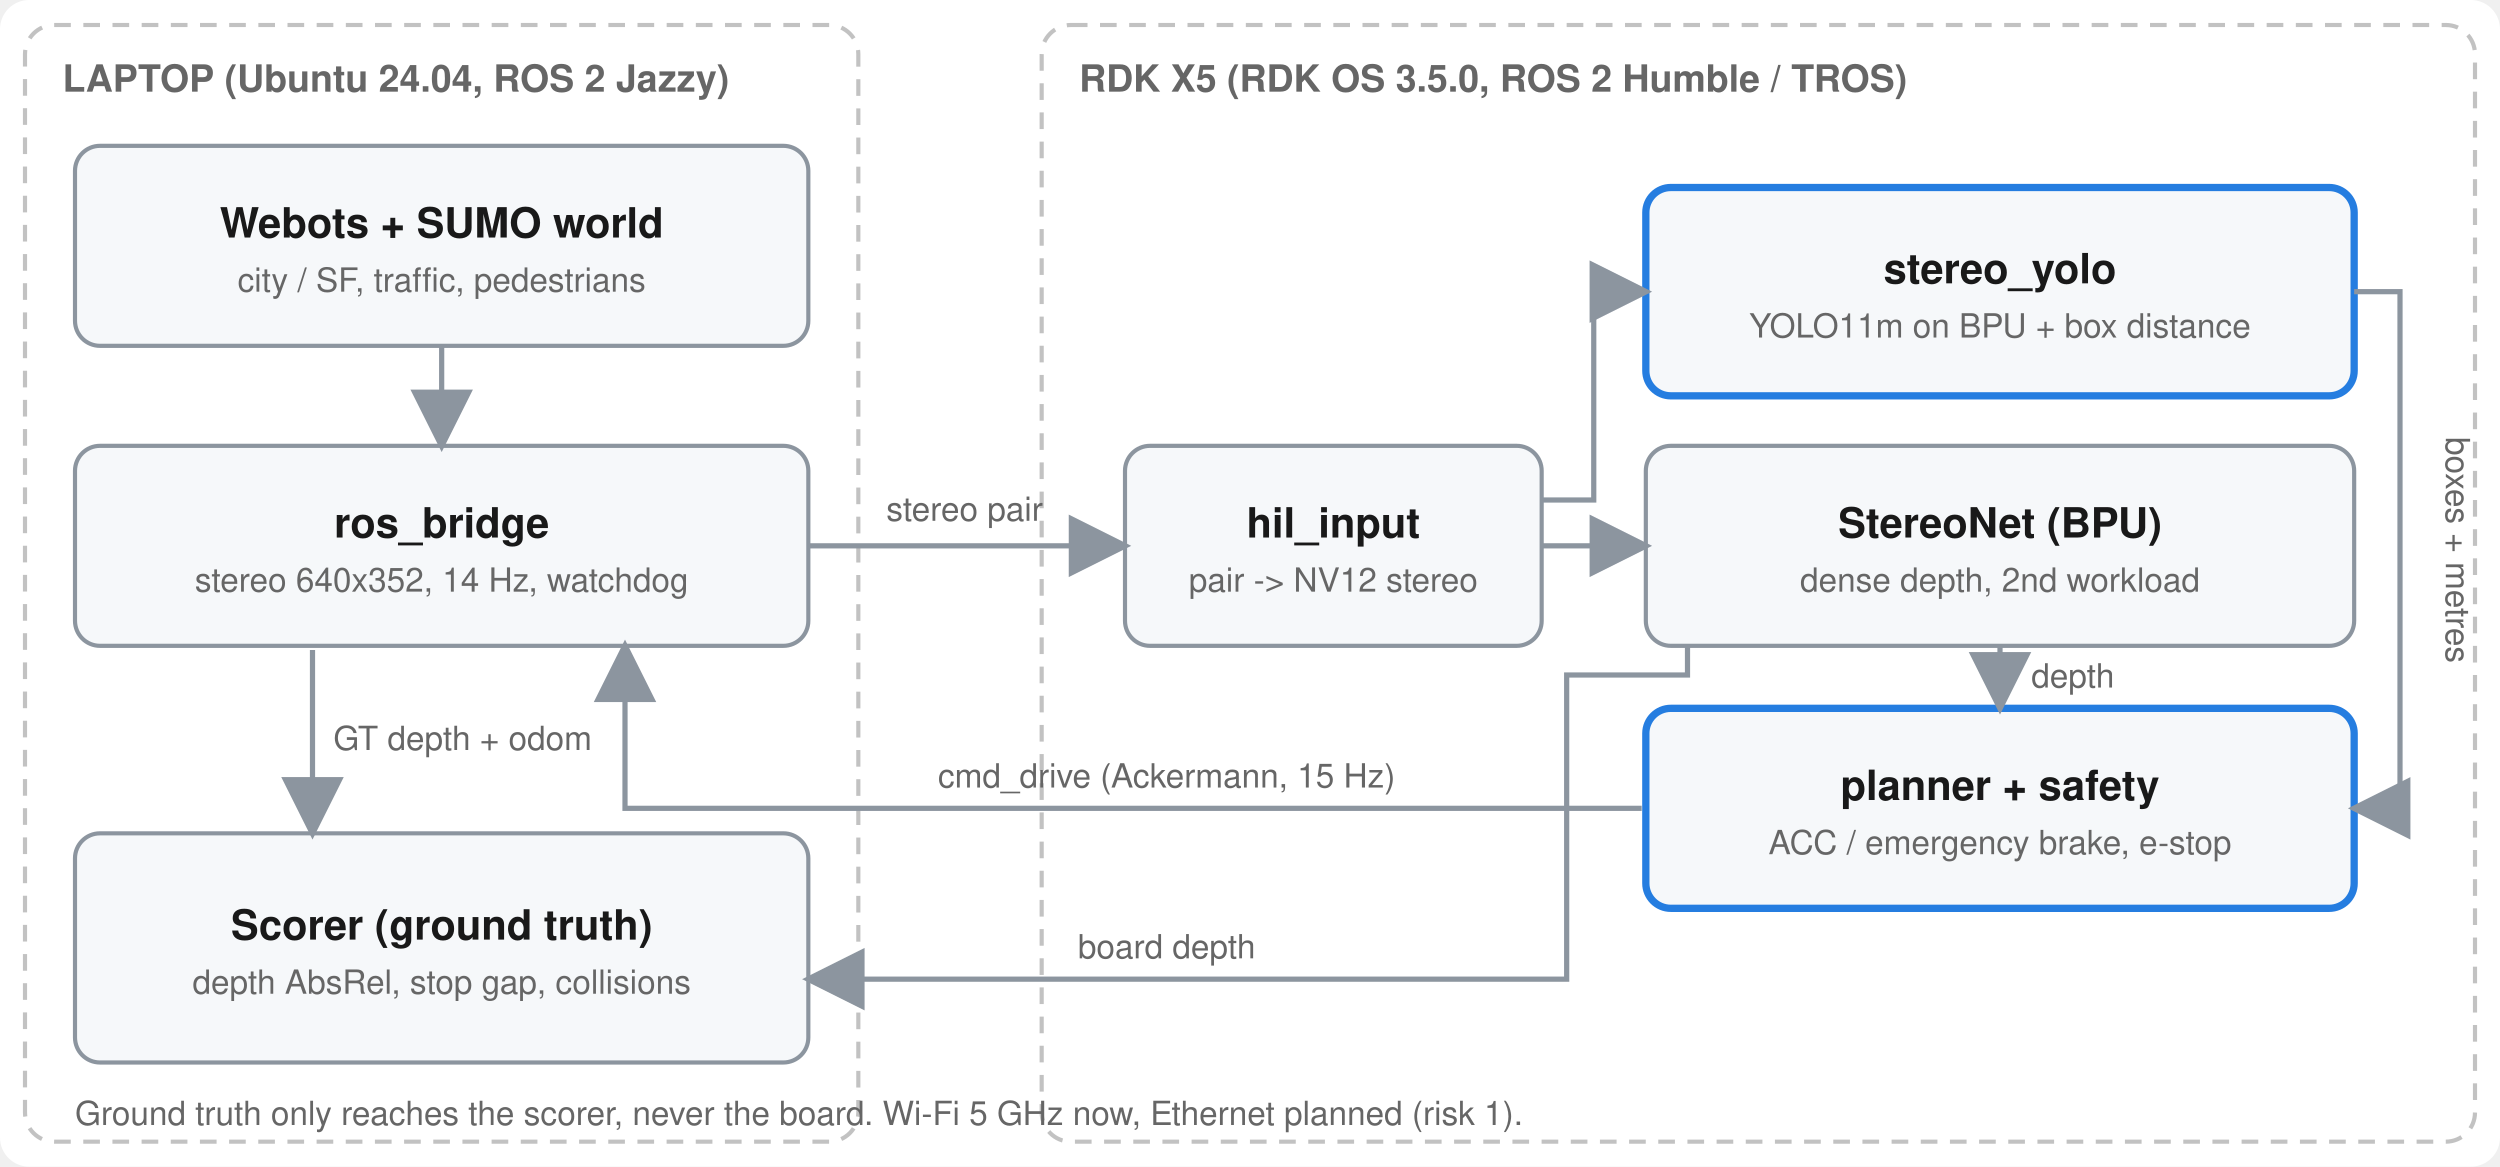
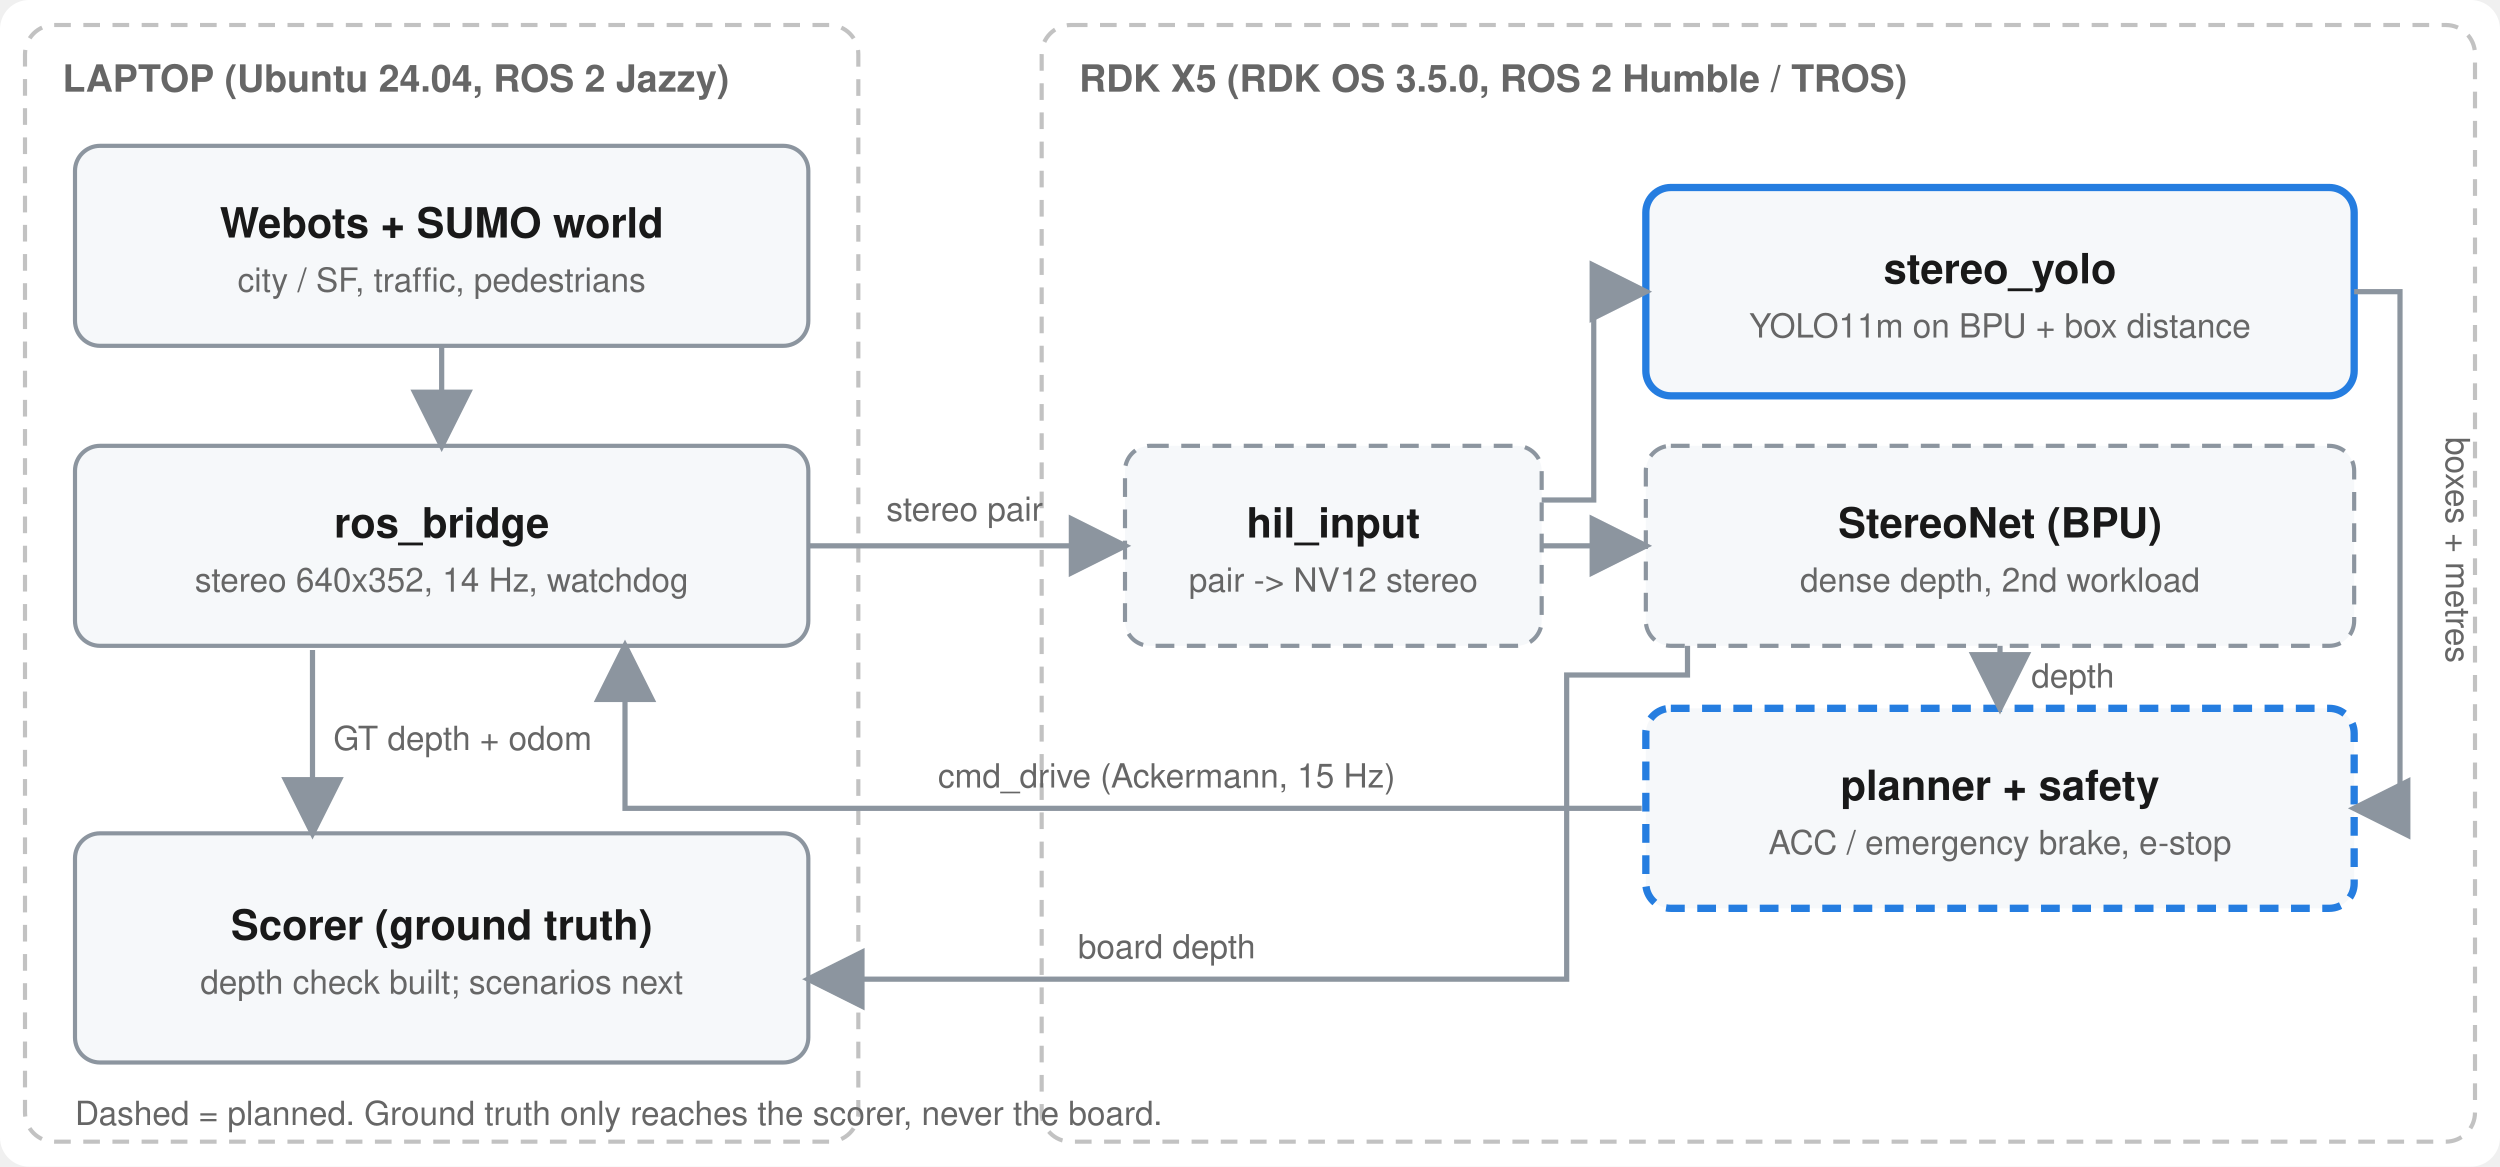
<svg xmlns="http://www.w3.org/2000/svg" width="1200" height="560" viewBox="0 0 1200 560" font-family="-apple-system,Segoe UI,Helvetica,Arial,sans-serif">
  <rect width="1200" height="560" rx="14" fill="#ffffff" />
  <defs>
    <marker id="a" markerWidth="12" markerHeight="12" refX="10" refY="6" orient="auto">
      <path d="M0,0 L12,6 L0,12 z" fill="#8c959f" />
    </marker>
  </defs>
  <rect x="12" y="12" width="400" height="536" rx="14" fill="none" stroke="#c2c2c2" stroke-width="2" stroke-dasharray="8 6" />
  <text x="30" y="44" font-size="18" font-weight="700" fill="#666666">LAPTOP  (Ubuntu 24.04, ROS 2 Jazzy)</text>
  <rect x="500" y="12" width="688" height="536" rx="14" fill="none" stroke="#c2c2c2" stroke-width="2" stroke-dasharray="8 6" />
  <text x="518" y="44" font-size="18" font-weight="700" fill="#666666">RDK X5  (RDK OS 3.5.0, ROS 2 Humble / TROS)</text>
  <rect x="36" y="70" width="352" height="96" rx="12" fill="#f6f8fa" stroke="#8c959f" stroke-width="2" />
  <text x="212.0" y="114.0" font-size="20" font-weight="600" fill="#191919" text-anchor="middle">Webots + SUMO world</text>
  <text x="212.0" y="140.0" font-size="16" fill="#666666" text-anchor="middle">city / SF, traffic, pedestrians</text>
  <rect x="36" y="214" width="352" height="96" rx="12" fill="#f6f8fa" stroke="#8c959f" stroke-width="2" />
  <text x="212.0" y="258.0" font-size="20" font-weight="600" fill="#191919" text-anchor="middle">ros_bridge</text>
  <text x="212.0" y="284.0" font-size="16" fill="#666666" text-anchor="middle">stereo 640x352, 14 Hz, watchdog</text>
  <rect x="36" y="400" width="352" height="110" rx="12" fill="#f6f8fa" stroke="#8c959f" stroke-width="2" />
  <text x="212.0" y="451.0" font-size="20" font-weight="600" fill="#191919" text-anchor="middle">Scorer (ground truth)</text>
-   <text x="212.0" y="477.0" font-size="16" fill="#666666" text-anchor="middle">depth AbsRel, stop gap, collisions</text>
-   <rect x="540" y="214" width="200" height="96" rx="12" fill="#f6f8fa" stroke="#8c959f" stroke-width="2" />
+   <text x="212.0" y="477.0" font-size="16" fill="#666666" text-anchor="middle">depth check built; scenarios next</text>
+   <rect x="540" y="214" width="200" height="96" rx="12" fill="#f6f8fa" stroke="#8c959f" stroke-width="2" stroke-dasharray="9 6" />
  <text x="640.0" y="258.0" font-size="20" font-weight="600" fill="#191919" text-anchor="middle">hil_input</text>
  <text x="640.0" y="284.0" font-size="16" fill="#666666" text-anchor="middle">pair -&gt; NV12 stereo</text>
  <rect x="790" y="90" width="340" height="100" rx="12" fill="#f6f8fa" stroke="#257de0" stroke-width="3.5" />
  <text x="960.0" y="136.0" font-size="20" font-weight="600" fill="#191919" text-anchor="middle">stereo_yolo</text>
  <text x="960.0" y="162.0" font-size="16" fill="#666666" text-anchor="middle">YOLO11m on BPU + box distance</text>
-   <rect x="790" y="214" width="340" height="96" rx="12" fill="#f6f8fa" stroke="#8c959f" stroke-width="2" />
+   <rect x="790" y="214" width="340" height="96" rx="12" fill="#f6f8fa" stroke="#8c959f" stroke-width="2" stroke-dasharray="9 6" />
  <text x="960.0" y="258.0" font-size="20" font-weight="600" fill="#191919" text-anchor="middle">StereoNet (BPU)</text>
  <text x="960.0" y="284.0" font-size="16" fill="#666666" text-anchor="middle">dense depth, 2nd workload</text>
-   <rect x="790" y="340" width="340" height="96" rx="12" fill="#f6f8fa" stroke="#257de0" stroke-width="3.5" />
+   <rect x="790" y="340" width="340" height="96" rx="12" fill="#f6f8fa" stroke="#257de0" stroke-width="3.5" stroke-dasharray="9 6" />
  <text x="960.0" y="384.0" font-size="20" font-weight="600" fill="#191919" text-anchor="middle">planner + safety</text>
  <text x="960.0" y="410.0" font-size="16" fill="#666666" text-anchor="middle">ACC / emergency brake, e-stop</text>
  <path d="M212,166 L212,212" fill="none" stroke="#8c959f" stroke-width="2.5" marker-end="url(#a)" />
  <path d="M388,262 L538,262" fill="none" stroke="#8c959f" stroke-width="2.5" marker-end="url(#a)" />
  <text x="463" y="250" font-size="16" fill="#666666" text-anchor="middle">stereo pair</text>
  <path d="M740,240 L765,240 L765,140 L788,140" fill="none" stroke="#8c959f" stroke-width="2.5" marker-end="url(#a)" />
  <path d="M740,262 L788,262" fill="none" stroke="#8c959f" stroke-width="2.5" marker-end="url(#a)" />
  <path d="M1130,140 L1152,140 L1152,388 L1132,388" fill="none" stroke="#8c959f" stroke-width="2.5" marker-end="url(#a)" />
  <text x="1174" y="264" font-size="16" fill="#666666" text-anchor="middle" transform="rotate(90 1174 264)">boxes + metres</text>
  <path d="M960,310 L960,338" fill="none" stroke="#8c959f" stroke-width="2.5" marker-end="url(#a)" />
  <text x="975" y="330" font-size="16" fill="#666666" text-anchor="start">depth</text>
  <path d="M788,388 L300,388 L300,312" fill="none" stroke="#8c959f" stroke-width="2.5" marker-end="url(#a)" />
  <text x="560" y="378" font-size="16" fill="#666666" text-anchor="middle">cmd_drive (Ackermann, 15 Hz)</text>
  <path d="M150,312 L150,398" fill="none" stroke="#8c959f" stroke-width="2.5" marker-end="url(#a)" />
  <text x="160" y="360" font-size="16" fill="#666666" text-anchor="start">GT depth + odom</text>
  <path d="M810,310 L810,324 L752,324 L752,470 L390,470" fill="none" stroke="#8c959f" stroke-width="2.5" marker-end="url(#a)" />
  <text x="560" y="460" font-size="16" fill="#666666" text-anchor="middle">board depth</text>
-   <text x="36" y="540" font-size="16" fill="#666666">Ground truth only reaches the scorer, never the board. Wi-Fi 5 GHz now, Ethernet planned (risk 1).</text>
+   <text x="36" y="540" font-size="16" fill="#666666">Dashed = planned. Ground truth only reaches the scorer, never the board.</text>
</svg>
